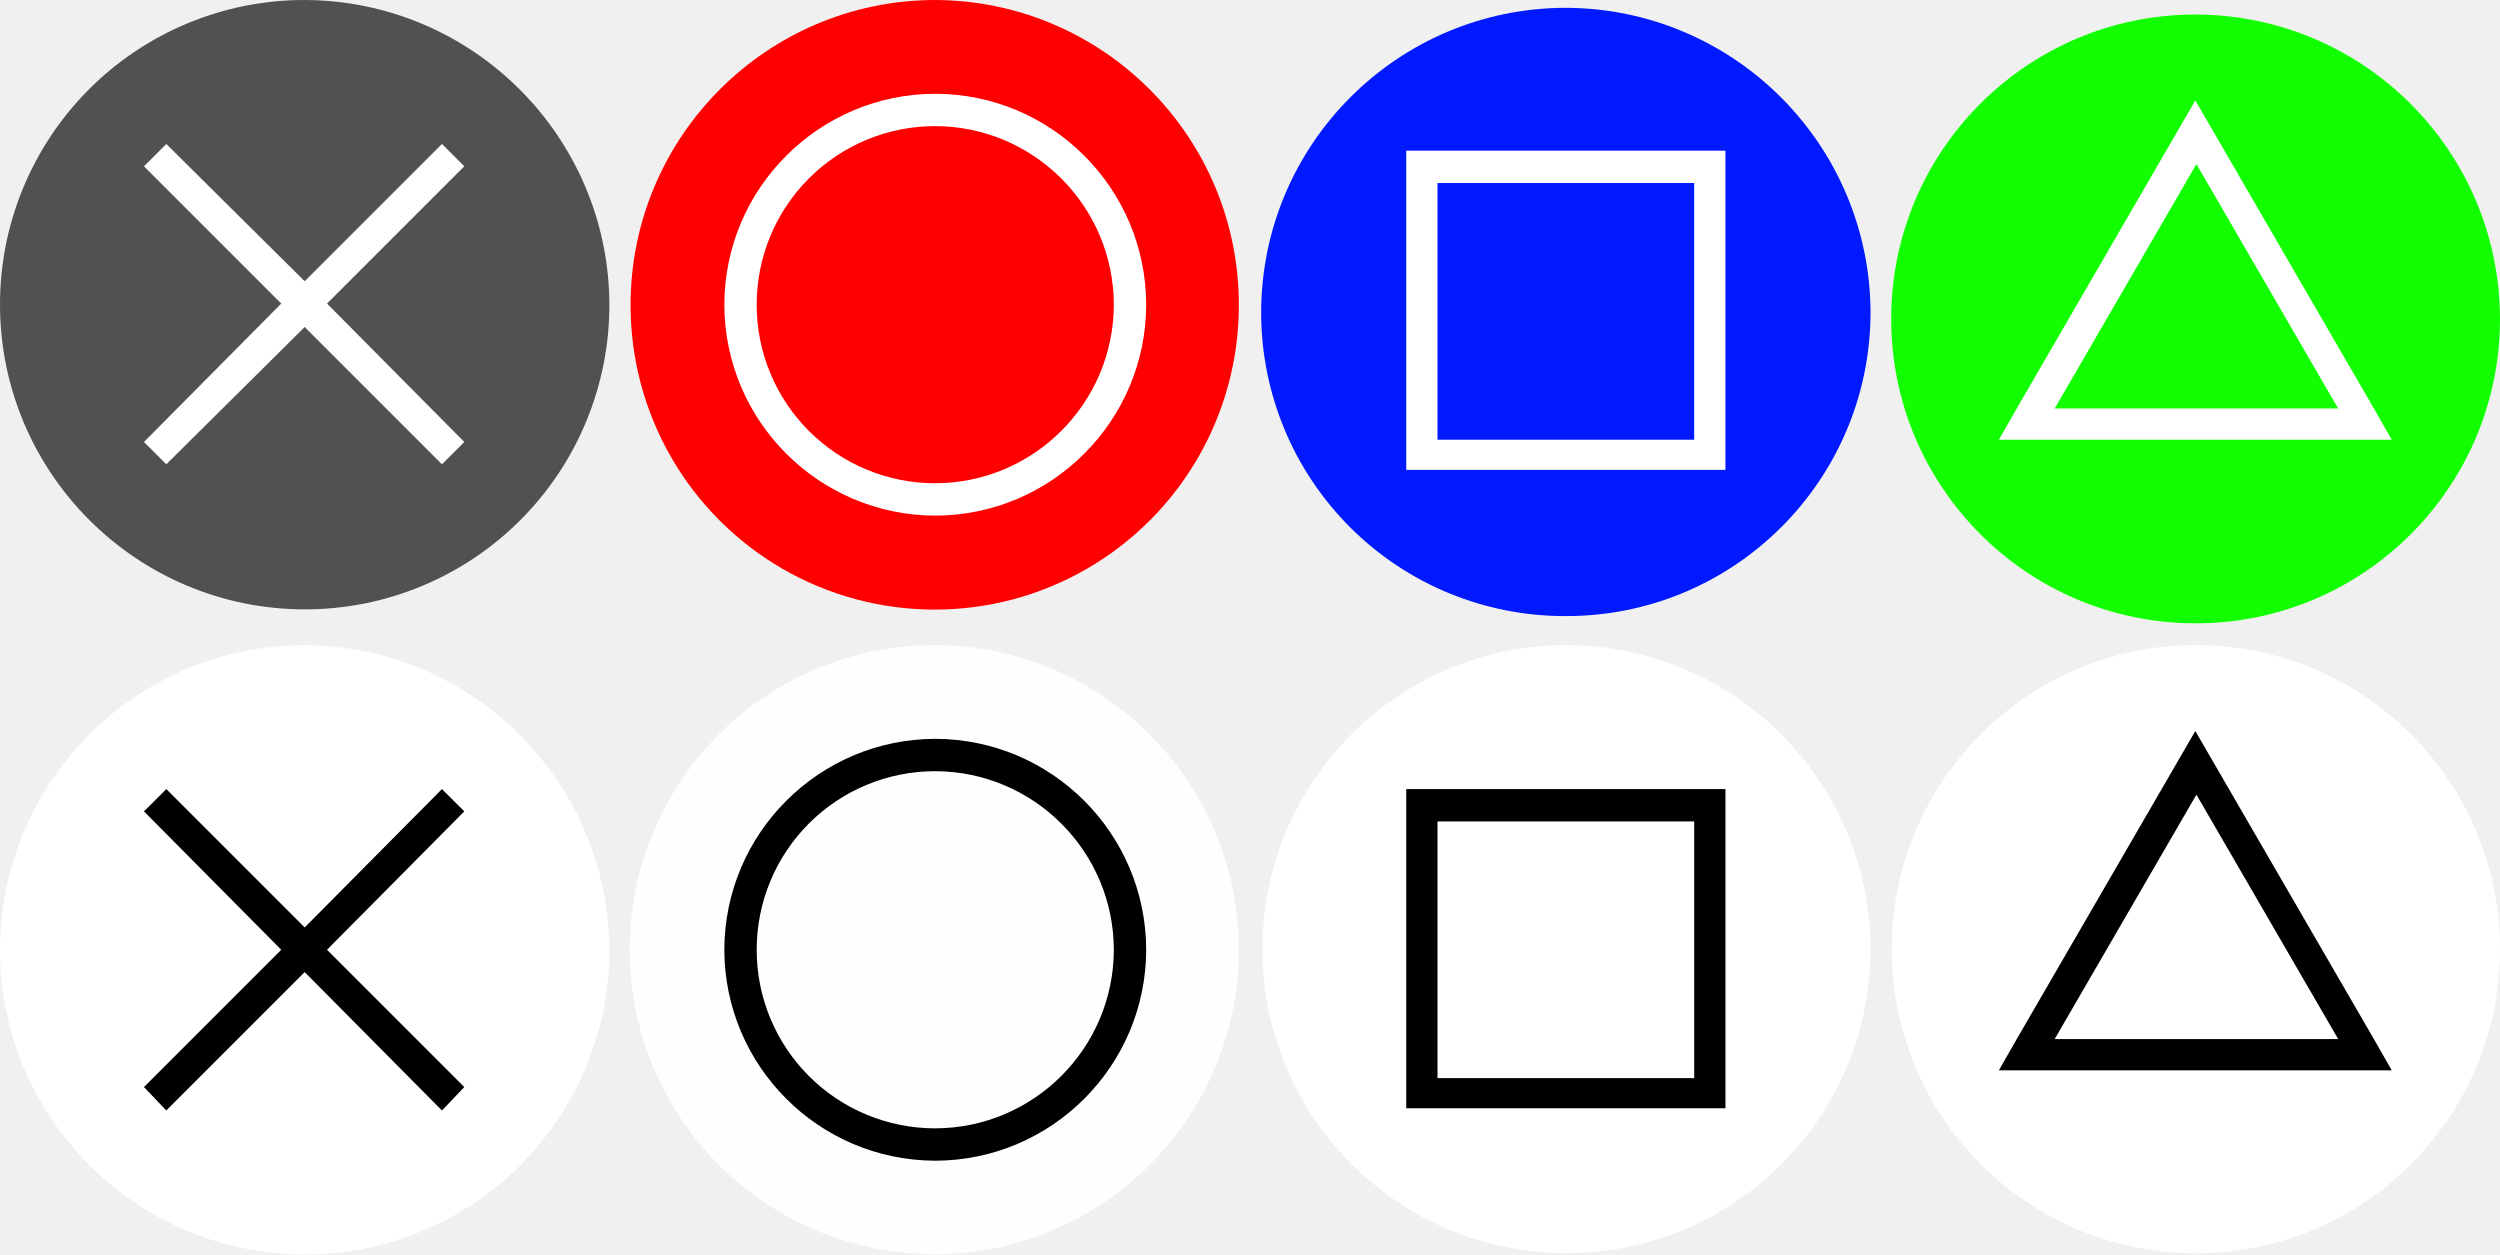
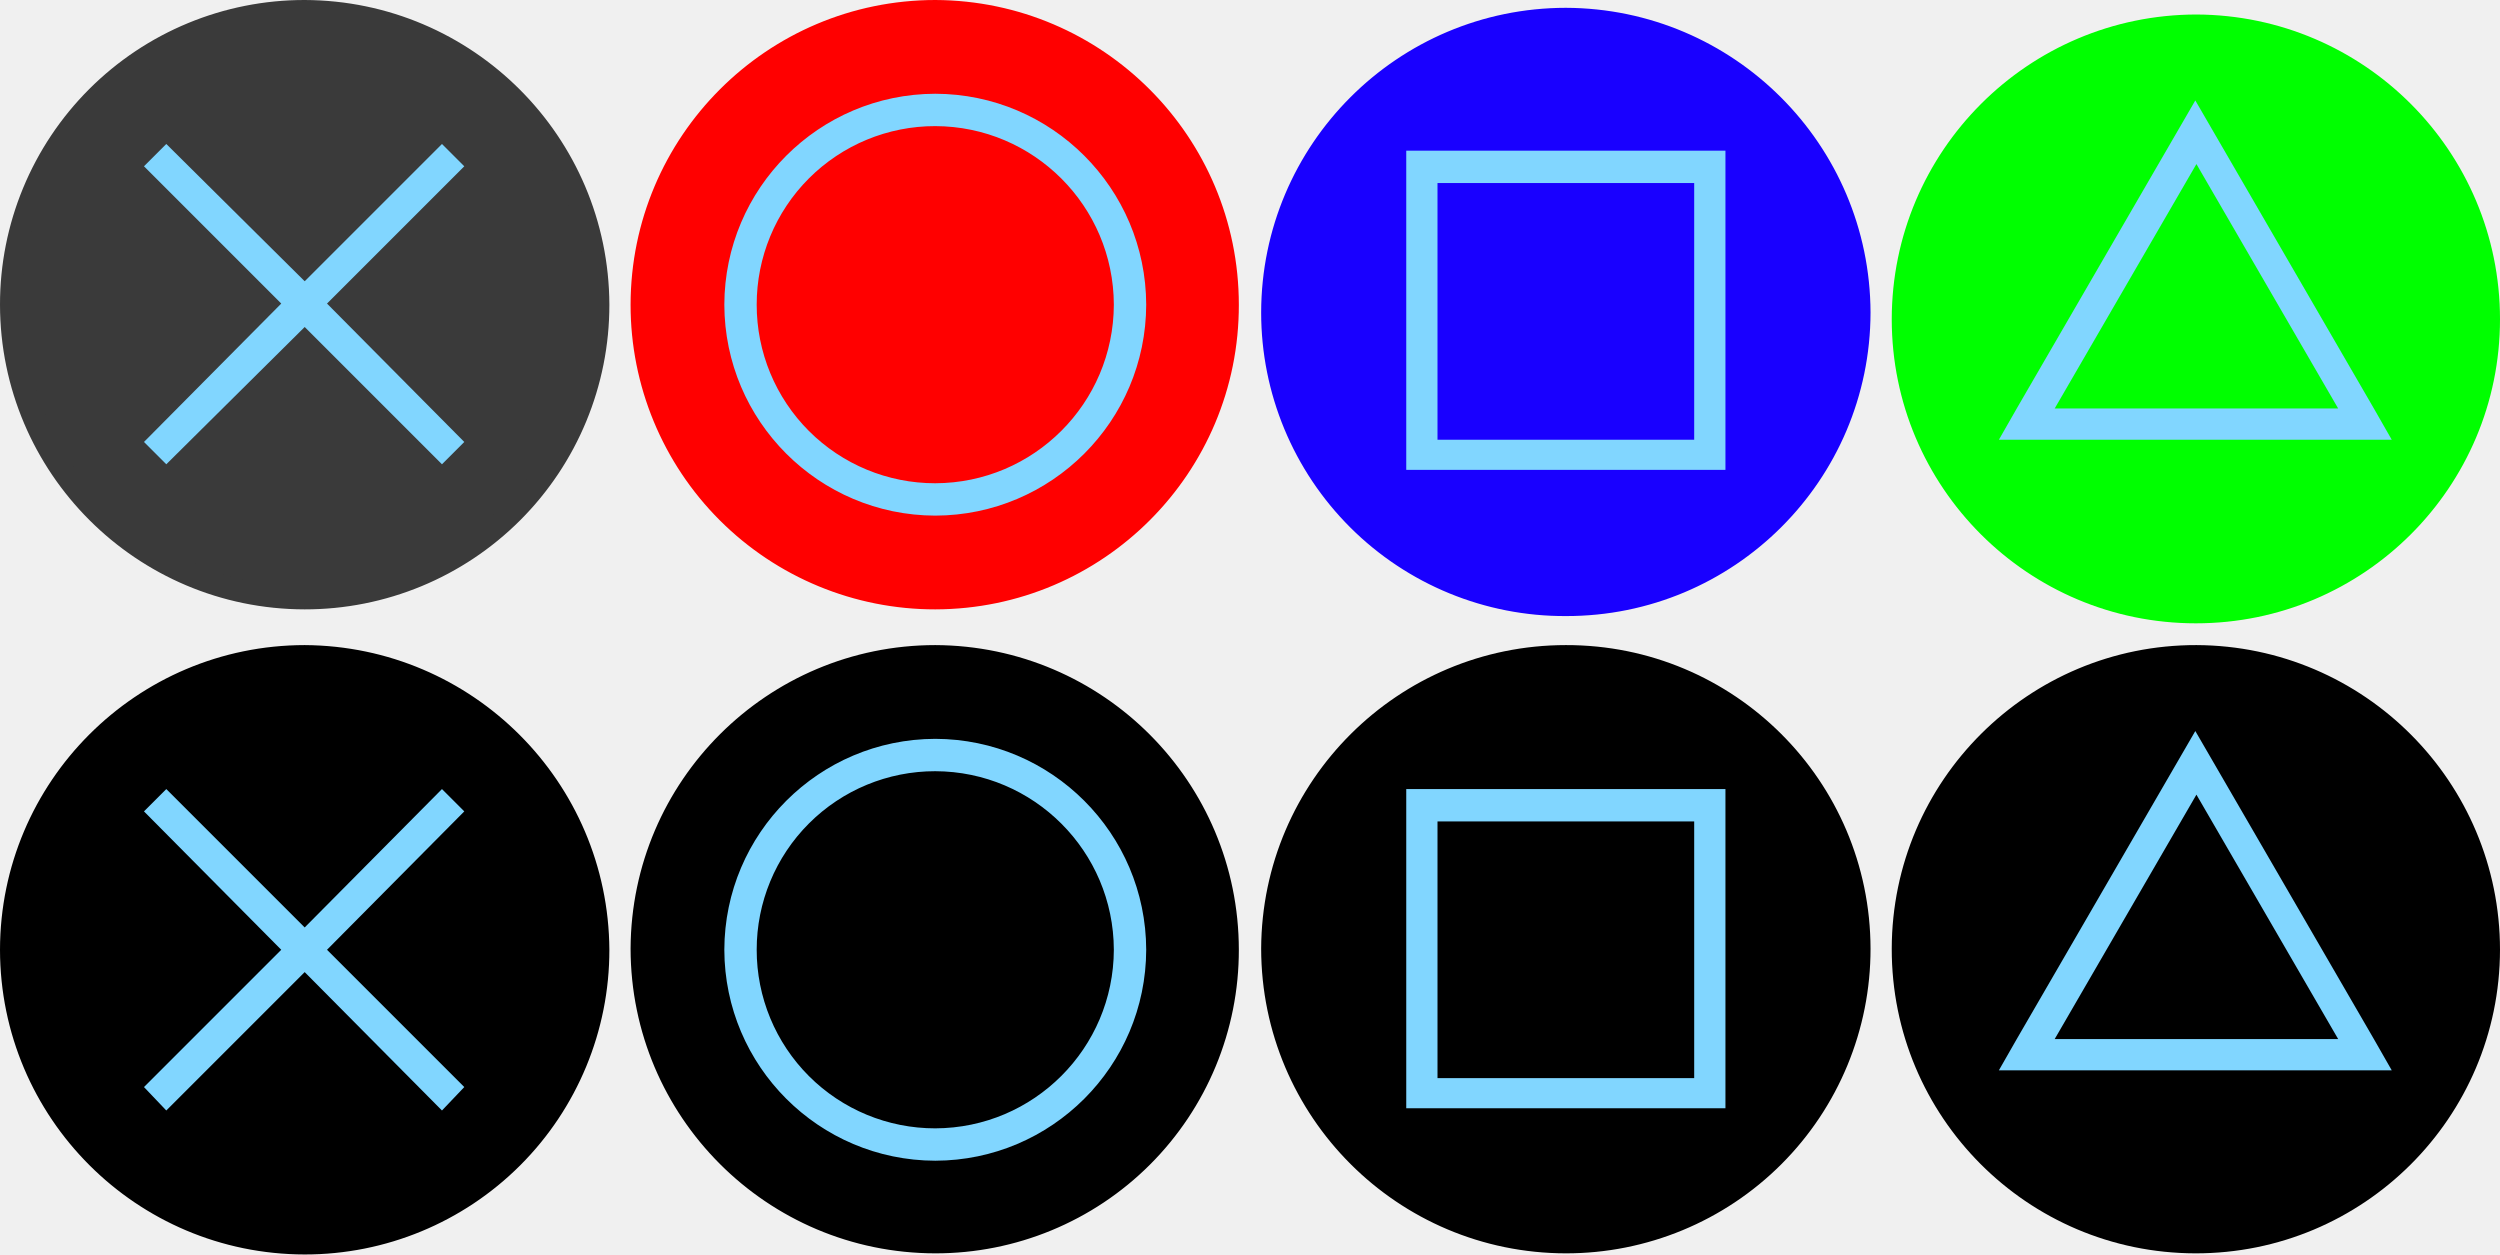
- <svg xmlns="http://www.w3.org/2000/svg" width="1250.449" height="627.457" viewBox="0 0 1250.449 627.457">
+ <svg xmlns="http://www.w3.org/2000/svg" width="224" height="112.4" viewBox="0 0 224 112.4">
  <g id="face" transform="translate(193 -340.7)">
-     <g id="g42" transform="translate(-193 663.36)">
-       <g id="g10" transform="translate(315.403 0)">
+     <g id="g42">
+       <g id="g10">
        <g id="g6">
-           <path id="path2" d="M11.316,692.574A147,147,0,0,1-135.5,545.758a146.537,146.537,0,0,1,293.074.558A146.4,146.4,0,0,1,11.316,692.574Z" transform="translate(141.082 -393.918)" fill="#fefefe" />
-           <path id="path4" d="M15.9,409.665a140.955,140.955,0,1,1,0,281.909A140.921,140.921,0,0,1-125.335,550.9,141.4,141.4,0,0,1,15.9,409.665m0-11.165a152.319,152.319,0,1,0,151.84,152.4A152.476,152.476,0,0,0,15.9,398.5Z" transform="translate(136.5 -398.5)" fill="#fefefe" />
+           <path id="path2" d="M-109.2,452a26.332,26.332,0,0,1-26.3-26.3,26.247,26.247,0,0,1,26.3-26.2A26.247,26.247,0,0,1-83,425.8,26.225,26.225,0,0,1-109.2,452Z" />
+           <path id="path4" d="M-109.2,400.5a25.308,25.308,0,0,1,25.3,25.2A25.329,25.329,0,0,1-109.2,451a25.244,25.244,0,0,1-25.3-25.2,25.329,25.329,0,0,1,25.3-25.3m0-2a27.314,27.314,0,0,0-27.3,27.2A27.335,27.335,0,0,0-109.2,453,27.164,27.164,0,0,0-82,425.8a27.314,27.314,0,0,0-27.2-27.3Z" />
        </g>
-         <path id="path8" d="M-22.594,406.9A105.78,105.78,0,0,0-128.1,512.407,105.78,105.78,0,0,0-22.594,617.913,105.78,105.78,0,0,0,82.913,512.407,105.78,105.78,0,0,0-22.594,406.9Zm0,194.824a89.224,89.224,0,0,1-63.185-26.133,89.222,89.222,0,0,1-26.133-63.185,89.223,89.223,0,0,1,26.133-63.185,89.223,89.223,0,0,1,63.185-26.133,89.58,89.58,0,0,1,89.318,89.318,89.58,89.58,0,0,1-89.318,89.318Z" transform="translate(174.992 -360.009)" />
+         <path id="path8" d="M-109.2,406.9a18.949,18.949,0,0,0-18.9,18.9,18.949,18.949,0,0,0,18.9,18.9,18.949,18.949,0,0,0,18.9-18.9A18.949,18.949,0,0,0-109.2,406.9Zm0,34.9a15.983,15.983,0,0,1-16-16,15.983,15.983,0,0,1,16-16,16.047,16.047,0,0,1,16,16A16.047,16.047,0,0,1-109.2,441.8Z" fill="#81d6ff" />
      </g>
-       <g id="g20" transform="translate(0 0)">
+       <g id="g20">
        <g id="g16">
-           <path id="path12" d="M-45.742,692.116A146.4,146.4,0,0,1-192,545.858,146.52,146.52,0,0,1-45.184,399.6,146.877,146.877,0,0,1,101.632,545.858,147.374,147.374,0,0,1-45.742,692.116Z" transform="translate(197.582 -393.46)" fill="#fff" />
-           <path id="path14" d="M-40.6,409.665A141.278,141.278,0,0,1,100.632,550.34,141.4,141.4,0,0,1-40.6,691.574,140.921,140.921,0,0,1-181.835,550.9,141.4,141.4,0,0,1-40.6,409.665m0-11.165A152.594,152.594,0,0,0-193,550.9,152.594,152.594,0,0,0-40.6,703.3,152.238,152.238,0,0,0,67.208,658.708,152.236,152.236,0,0,0,111.8,550.9,153.32,153.32,0,0,0-40.6,398.5Z" transform="translate(193 -398.5)" fill="#fff" />
+           <path id="path12" d="M-165.8,452A26.225,26.225,0,0,1-192,425.8a26.247,26.247,0,0,1,26.3-26.2,26.311,26.311,0,0,1,26.3,26.2A26.4,26.4,0,0,1-165.8,452Z" />
+           <path id="path14" d="M-165.7,400.5a25.308,25.308,0,0,1,25.3,25.2A25.329,25.329,0,0,1-165.7,451,25.244,25.244,0,0,1-191,425.8a25.329,25.329,0,0,1,25.3-25.3m0-2A27.335,27.335,0,0,0-193,425.8a27.335,27.335,0,0,0,27.3,27.3,27.271,27.271,0,0,0,27.3-27.3,27.465,27.465,0,0,0-27.3-27.3Z" />
        </g>
-         <path id="polygon18" d="M-19.886,422.565-31.051,411.4l-68.663,69.221L-168.935,411.4-180.1,422.565l68.663,69.221L-180.1,560.449l11.165,11.723,69.221-69.221,68.663,69.221,11.165-11.723-68.663-68.663Z" transform="translate(252.113 -339.388)" />
+         <path id="polygon18" d="M-151.4,413.4l-2-2-12.3,12.4-12.4-12.4-2,2,12.3,12.4-12.3,12.3,2,2.1,12.4-12.4,12.3,12.4,2-2.1-12.3-12.3Z" fill="#81d6ff" />
      </g>
-       <g id="g30" transform="translate(630.807)">
-         <g id="g26" transform="translate(0)">
-           <path id="path22" d="M67.358,692.574a146.537,146.537,0,0,1,0-293.074,146.537,146.537,0,1,1,0,293.074Z" transform="translate(85.04 -393.917)" fill="#fff" />
-           <path id="path24" d="M72.4,409.665A140.955,140.955,0,1,1-68.835,550.9,141.278,141.278,0,0,1,72.4,409.665m0-11.165a152.071,152.071,0,1,0,152.4,151.84A152.476,152.476,0,0,0,72.4,398.5Z" transform="translate(80 -398.5)" fill="#fff" />
+       <g id="g30">
+         <g id="g26">
+           <path id="path22" d="M-52.7,452a26.247,26.247,0,0,1-26.2-26.3,26.225,26.225,0,0,1,26.2-26.2,26.376,26.376,0,0,1,26.3,26.2A26.462,26.462,0,0,1-52.7,452Z" />
+           <path id="path24" d="M-52.7,400.5a25.308,25.308,0,0,1,25.3,25.2A25.329,25.329,0,0,1-52.7,451,25.244,25.244,0,0,1-78,425.8a25.329,25.329,0,0,1,25.3-25.3m0-2A27.314,27.314,0,0,0-80,425.7,27.335,27.335,0,0,0-52.7,453a27.271,27.271,0,0,0,27.3-27.3,27.25,27.25,0,0,0-27.3-27.2Z" />
        </g>
-         <path id="path28" d="M77.025,411.4H-67V571.056H92.655V411.4Zm0,144.583H-51.369V427.589H77.025V555.983Z" transform="translate(139.571 -339.387)" />
+         <path id="path28" d="M-41.2,411.4H-67V440h28.6V411.4Zm0,25.9h-23v-23h23v23Z" fill="#81d6ff" />
      </g>
-       <g id="g40" transform="translate(946.21)">
-         <g id="g36" transform="translate(0)">
-           <path id="path32" d="M124.216,692.8A146.676,146.676,0,1,1,271.032,546.546,146.995,146.995,0,0,1,124.216,692.8Z" transform="translate(27.624 -394.147)" fill="#fff" />
-           <path id="path34" d="M128.9,409.665A140.955,140.955,0,1,1-12.335,550.9,140.955,140.955,0,0,1,128.9,409.665m0-11.165a152.119,152.119,0,1,0,151.84,152.4A152.119,152.119,0,0,0,128.9,398.5Z" transform="translate(23.5 -398.5)" fill="#fff" />
+       <g id="g40">
+         <g id="g36">
+           <path id="path32" d="M3.7,452a26.332,26.332,0,0,1-26.3-26.3,26.3,26.3,0,0,1,52.6.1A26.247,26.247,0,0,1,3.7,452Z" />
+           <path id="path34" d="M3.8,400.5a25.25,25.25,0,1,1,0,50.5,25.244,25.244,0,0,1-25.3-25.2A25.329,25.329,0,0,1,3.8,400.5m0-2A27.25,27.25,0,1,0,31,425.8,27.314,27.314,0,0,0,3.8,398.5Z" />
        </g>
-         <path id="path38" d="M173.667,560.273,84.35,406.2-4.968,560.273-13.9,575.9H182.6Zm-88.759,0h-70.9l70.9-122.254,70.9,122.254Z" transform="translate(67.49 -363.216)" />
+         <path id="path38" d="M19.7,433.8l-16-27.6-16,27.6-1.6,2.8H21.3Zm-15.9,0H-8.9L3.8,411.9l12.7,21.9Z" fill="#81d6ff" />
      </g>
    </g>
-     <g id="g84" transform="translate(-193 340.7)">
-       <g id="g52" transform="translate(315.403)">
+     <g id="g84">
+       <g id="g52">
        <g id="g48">
-           <path id="path46" d="M15.9,351.865A140.921,140.921,0,0,1,156.574,493.1,140.447,140.447,0,0,1,15.9,633.774a140.955,140.955,0,1,1,0-281.909m0-11.165A152.594,152.594,0,0,0-136.5,493.1a152.12,152.12,0,1,0,304.239,0A152.477,152.477,0,0,0,15.9,340.7Z" transform="translate(136.5 -340.7)" fill="red" />
-           <path id="path44" d="M11.316,634.774A147,147,0,0,1-135.5,487.958,146.52,146.52,0,0,1,11.316,341.7,146.4,146.4,0,0,1,157.574,487.958,147.24,147.24,0,0,1,11.316,634.774Z" transform="translate(141.082 -336.118)" fill="red" />
+           <path id="path44" d="M-109.2,394.2a26.332,26.332,0,0,1-26.3-26.3,26.247,26.247,0,0,1,26.3-26.2A26.225,26.225,0,0,1-83,367.9,26.376,26.376,0,0,1-109.2,394.2Z" fill="red" />
+           <path id="path46" d="M-109.2,342.7A25.244,25.244,0,0,1-84,368a25.159,25.159,0,0,1-25.2,25.2A25.308,25.308,0,0,1-134.5,368a25.329,25.329,0,0,1,25.3-25.3m0-2A27.335,27.335,0,0,0-136.5,368a27.271,27.271,0,0,0,27.3,27.3A27.25,27.25,0,0,0-82,368a27.314,27.314,0,0,0-27.2-27.3Z" fill="red" />
        </g>
-         <path id="path50" d="M-22.593,349.1A105.78,105.78,0,0,0-128.1,454.607,105.78,105.78,0,0,0-22.593,560.113,105.78,105.78,0,0,0,82.913,454.607,105.78,105.78,0,0,0-22.593,349.1Zm0,194.824a89.223,89.223,0,0,1-63.185-26.133,89.223,89.223,0,0,1-26.133-63.185,89.223,89.223,0,0,1,26.133-63.185,89.223,89.223,0,0,1,63.185-26.133,89.58,89.58,0,0,1,89.318,89.318,89.58,89.58,0,0,1-89.318,89.318Z" transform="translate(174.992 -302.208)" fill="#fff" />
+         <path id="path50" d="M-109.2,349.1A18.949,18.949,0,0,0-128.1,368a18.949,18.949,0,0,0,18.9,18.9A18.949,18.949,0,0,0-90.3,368,18.949,18.949,0,0,0-109.2,349.1Zm0,34.9a15.983,15.983,0,0,1-16-16,15.983,15.983,0,0,1,16-16,16.047,16.047,0,0,1,16,16A16.047,16.047,0,0,1-109.2,384Z" fill="#81d6ff" />
      </g>
      <g id="g62">
        <g id="g58">
-           <path id="path56" d="M-40.6,351.865A141.4,141.4,0,0,1,100.632,493.1,140.921,140.921,0,0,1-40.6,633.774,141.278,141.278,0,0,1-181.835,493.1,141.4,141.4,0,0,1-40.6,351.865m0-11.165a152.237,152.237,0,0,0-107.81,44.589A152.238,152.238,0,0,0-193,493.1,152.594,152.594,0,0,0-40.6,645.5,152.234,152.234,0,0,0,67.208,600.908,152.236,152.236,0,0,0,111.8,493.1,152.957,152.957,0,0,0-40.6,340.7Z" transform="translate(193 -340.7)" fill="#515151" />
-           <path id="path54" d="M-45.742,634.774A146.76,146.76,0,0,1-192,488.516,147.24,147.24,0,0,1-45.742,341.7,147.374,147.374,0,0,1,101.074,488.516,146.52,146.52,0,0,1-45.742,634.774Z" transform="translate(197.582 -336.118)" fill="#515151" />
+           <path id="path54" d="M-165.8,394.2A26.29,26.29,0,0,1-192,368a26.376,26.376,0,0,1,26.2-26.3A26.4,26.4,0,0,1-139.5,368,26.247,26.247,0,0,1-165.8,394.2Z" fill="#3a3a3a" />
+           <path id="path56" d="M-165.7,342.7A25.329,25.329,0,0,1-140.4,368a25.244,25.244,0,0,1-25.3,25.2A25.308,25.308,0,0,1-191,368a25.329,25.329,0,0,1,25.3-25.3m0-2A27.271,27.271,0,0,0-193,368a27.335,27.335,0,0,0,27.3,27.3A27.271,27.271,0,0,0-138.4,368a27.4,27.4,0,0,0-27.3-27.3Z" fill="#3a3a3a" />
        </g>
-         <path id="polygon60" d="M-19.886,364.765-31.051,353.6l-68.663,68.663L-168.935,353.6-180.1,364.765l68.663,68.663L-180.1,502.649l11.165,11.165,69.221-68.663,68.663,68.663,11.165-11.165-68.663-69.221Z" transform="translate(252.113 -281.588)" fill="#fff" />
+         <path id="polygon60" d="M-151.4,355.6l-2-2-12.3,12.3-12.4-12.3-2,2,12.3,12.3-12.3,12.4,2,2,12.4-12.3,12.3,12.3,2-2-12.3-12.4Z" fill="#81d6ff" />
      </g>
-       <g id="g72" transform="translate(630.807 3.908)">
-         <g id="g68" transform="translate(0)">
-           <path id="path66" d="M72.4,352.565A141.4,141.4,0,0,1,213.632,493.8,140.564,140.564,0,0,1,72.4,634.474a140.955,140.955,0,1,1,0-281.909m0-11.165A152.594,152.594,0,0,0-80,493.8,151.762,151.762,0,0,0,72.4,645.639,152.12,152.12,0,0,0,224.8,493.8,152.957,152.957,0,0,0,72.4,341.4Z" transform="translate(80 -341.4)" fill="#0019ff" />
-           <path id="path64" d="M67.358,635.474A146.4,146.4,0,0,1-78.9,489.216,147.24,147.24,0,0,1,67.358,342.4a146.537,146.537,0,1,1,0,293.074Z" transform="translate(85.041 -336.818)" fill="#0019ff" />
+       <g id="g72">
+         <g id="g68">
+           <path id="path64" d="M-52.7,394.9a26.225,26.225,0,0,1-26.2-26.2,26.376,26.376,0,0,1,26.2-26.3,26.4,26.4,0,0,1,26.3,26.3A26.311,26.311,0,0,1-52.7,394.9Z" fill="#1900ff" />
+           <path id="path66" d="M-52.7,343.4a25.329,25.329,0,0,1,25.3,25.3,25.18,25.18,0,0,1-25.3,25.2A25.265,25.265,0,0,1-78,368.6a25.18,25.18,0,0,1,25.3-25.2m0-2A27.335,27.335,0,0,0-80,368.7a27.186,27.186,0,0,0,27.3,27.2,27.25,27.25,0,0,0,27.3-27.2,27.4,27.4,0,0,0-27.3-27.3Z" fill="#1900ff" />
        </g>
-         <path id="path70" d="M77.025,354.2H-67V513.855H92.655V354.2Zm0,144.583H-51.369V370.389H77.025V498.783Z" transform="translate(139.571 -282.746)" fill="#fff" />
+         <path id="path70" d="M-41.2,354.2H-67v28.6h28.6V354.2Zm0,25.9h-23v-23h23v23Z" fill="#81d6ff" />
      </g>
-       <g id="g82" transform="translate(946.21 7.257)">
-         <g id="g78" transform="translate(0)">
-           <path id="path76" d="M128.9,353.165A141.234,141.234,0,1,1-12.335,494.4,141.4,141.4,0,0,1,128.9,353.165m0-11.165a152.259,152.259,0,1,0,151.84,152.4A152.594,152.594,0,0,0,128.9,342Z" transform="translate(23.5 -342)" fill="#1f0" />
-           <path id="path74" d="M124.216,636.532A146.816,146.816,0,1,1,271.032,490.274,146.816,146.816,0,0,1,124.216,636.532Z" transform="translate(27.624 -337.876)" fill="#1f0" />
+       <g id="g82">
+         <g id="g78">
+           <path id="path74" d="M3.7,395.5a26.3,26.3,0,1,1,0-52.6A26.418,26.418,0,0,1,30,369.3,26.247,26.247,0,0,1,3.7,395.5Z" fill="lime" />
+           <path id="path76" d="M3.8,344a25.329,25.329,0,0,1,25.3,25.3A25.265,25.265,0,0,1,3.8,394.6a25.3,25.3,0,1,1,0-50.6m0-2a27.335,27.335,0,0,0-27.3,27.3,27.25,27.25,0,1,0,54.5,0A27.314,27.314,0,0,0,3.8,342Z" fill="lime" />
        </g>
-         <path id="path80" d="M173.667,503.773,84.35,349.7-4.968,503.773-13.9,519.4H182.6Zm-88.759,0h-70.9l70.9-122.254,70.9,122.254Z" transform="translate(67.491 -306.716)" fill="#fff" />
+         <path id="path80" d="M19.7,377.3l-16-27.6-16,27.6-1.6,2.8H21.3Zm-15.9,0H-8.9L3.8,355.4l12.7,21.9Z" fill="#81d6ff" />
      </g>
    </g>
  </g>
</svg>
